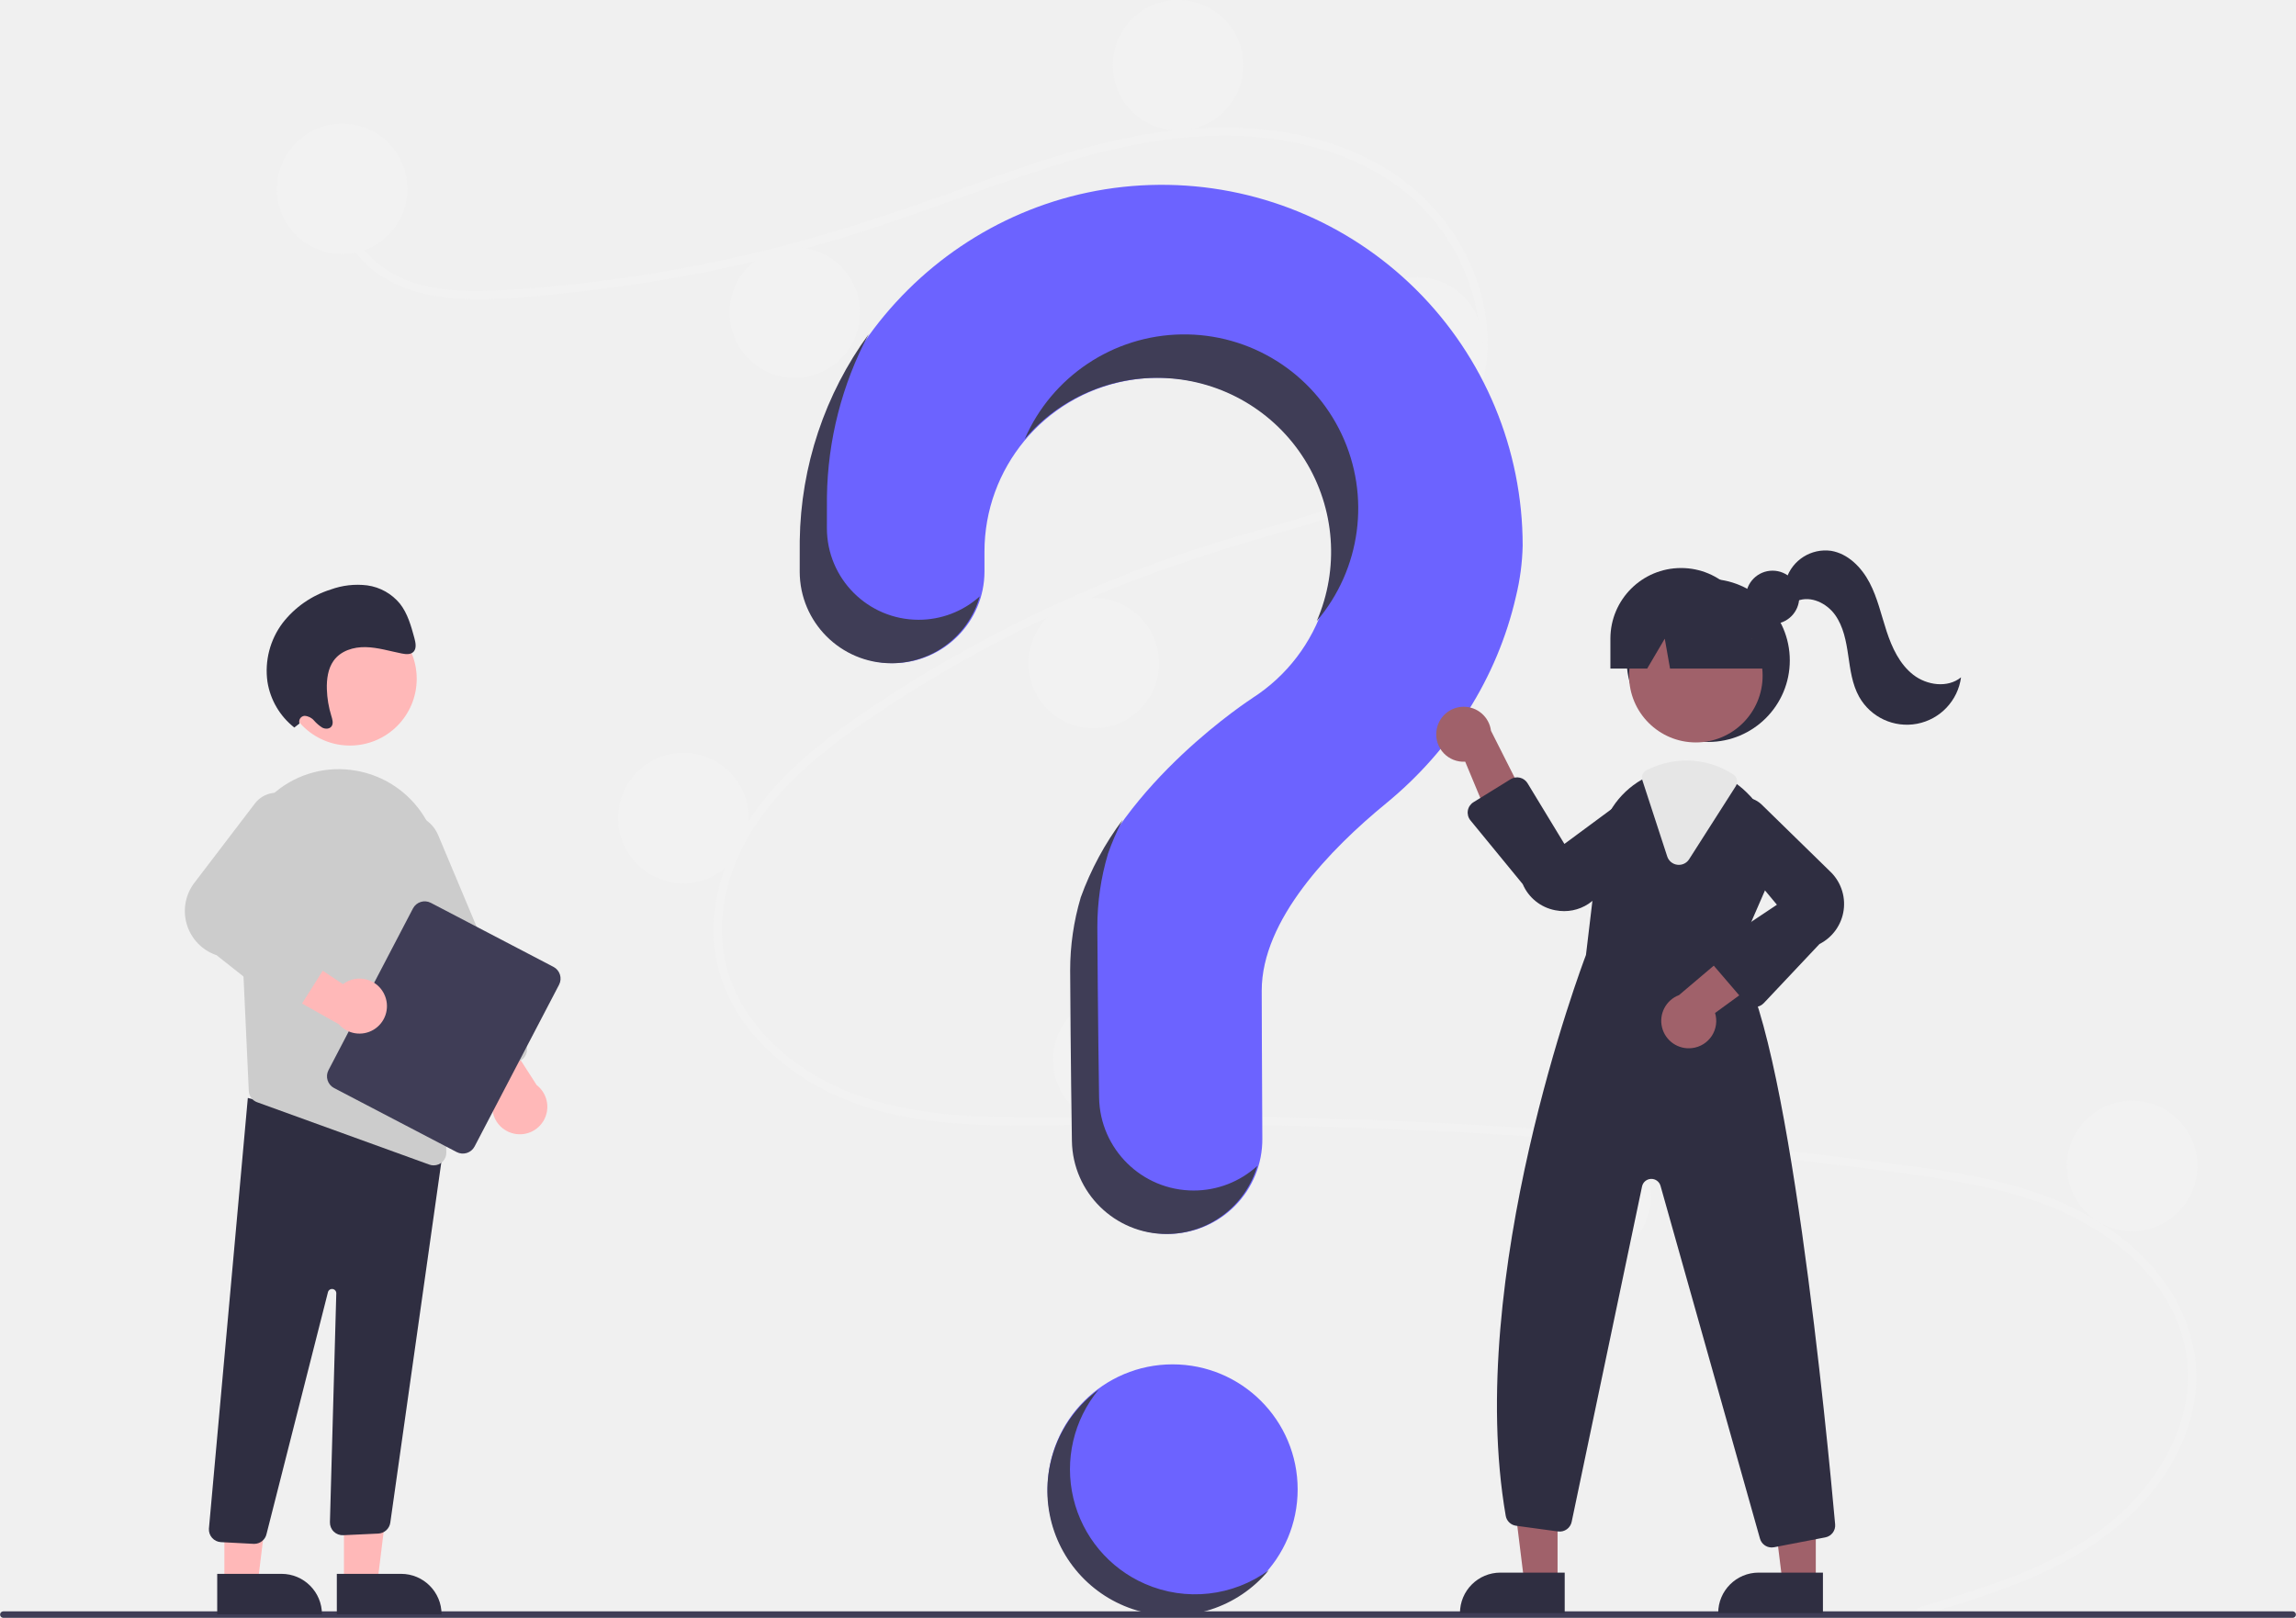
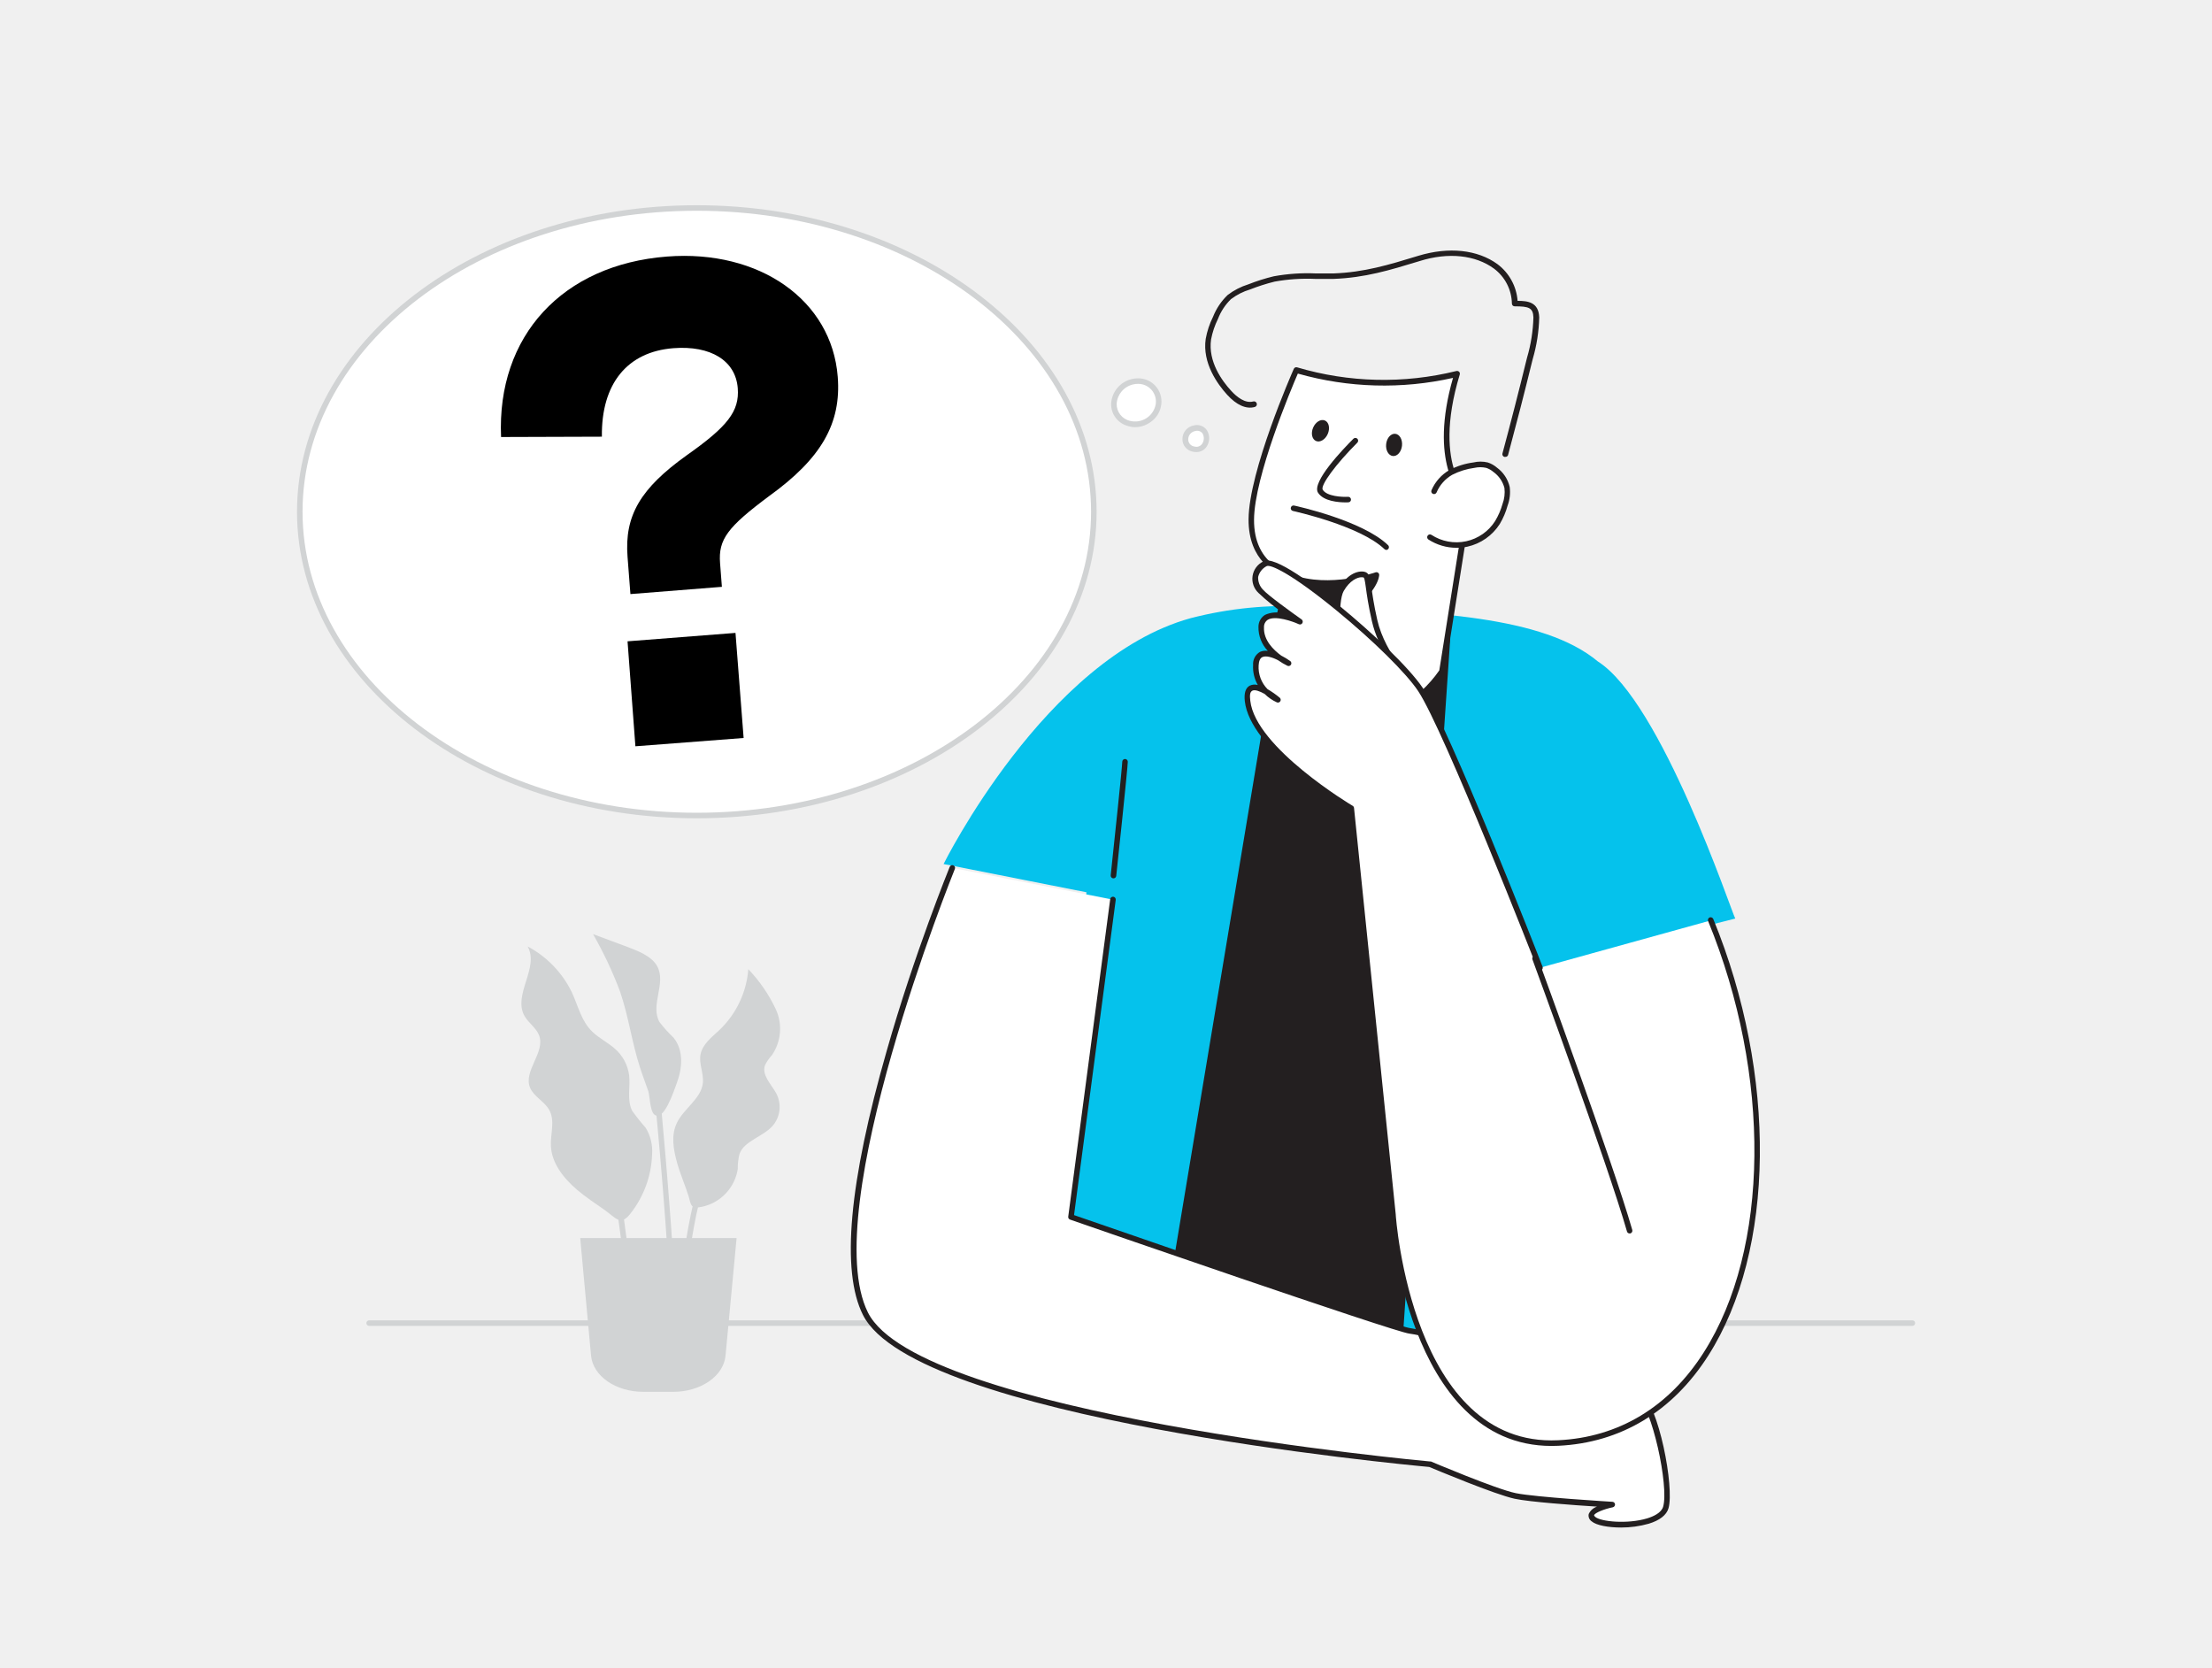
- <svg xmlns="http://www.w3.org/2000/svg" id="ef672dd0-2e16-4c9d-8107-606b55e40777" data-name="Layer 1" width="844.675" height="595.262" viewBox="0 0 844.675 595.262">
-   <circle cx="431.393" cy="548" r="46" fill="#6c63ff" />
-   <path d="M883.862,743.785c25.735-7.729,53.094-15.788,73.503-34.161,18.238-16.418,30.55-41.489,22.995-66.112-7.54-24.572-30.124-40.956-53.442-49.105-13.225-4.622-27.061-7.186-40.891-9.2-15.035-2.19-30.136-3.984-45.23-5.71q-91.677-10.486-184.044-12.811c-30.385-.765-60.764-.747-91.152-.306-27.139.394-55.722.384-80.899-11.151-19.578-8.97-37.348-25.289-42.803-46.734-6.297-24.755,5.318-49.964,21.98-67.892,8.783-9.45,19.047-17.404,29.636-24.717,11.487-7.934,23.375-15.306,35.521-22.188a494.634,494.634,0,0,1,74.767-34.468c12.746-4.634,25.68-8.633,38.728-12.321,11.017-3.115,22.068-6.234,32.716-10.477,20.583-8.204,40.161-22.1,45.395-44.881,4.96-21.591-3.403-45.031-18.065-61.071-16.963-18.557-42.539-26.692-67.06-28.008-27.528-1.478-54.422,5.412-80.297,14.156-27.597,9.326-54.599,20.049-82.778,27.603a556.958,556.958,0,0,1-85.196,15.837c-14.082,1.5-28.59,3.193-42.756,2.045-11.872-.962-23.684-4.454-32.434-12.88-7.503-7.225-11.972-17.154-10.435-27.632.279-1.903,3.17-1.094,2.893.798-1.87,12.755,6.8,24.509,17.484,30.529,12.348,6.958,27.374,6.968,41.122,6.172a537.825,537.825,0,0,0,88.515-12.796c28.593-6.531,56.164-15.866,83.704-25.839,26.156-9.472,52.897-18.716,80.84-20.767,24.246-1.78,49.752,1.752,70.874,14.423,18.564,11.136,32.215,29.707,36.565,51.018,4.25,20.825-1.636,41.785-17.4,56.317-16.321,15.046-38.701,21.479-59.557,27.404-26.452,7.514-52.337,16.298-77.392,27.703a485.824,485.824,0,0,0-72.8,40.928c-22.246,15.202-44.201,34.331-51.237,61.451-3.277,12.633-2.672,26.032,2.812,37.965,4.876,10.61,12.907,19.535,22.262,26.419,22.321,16.424,50.453,19.797,77.414,20.132,30.281.377,60.564-.645,90.855-.148q92.599,1.52,184.819,11.273,23.108,2.446,46.158,5.407c13.822,1.776,27.69,3.541,41.278,6.695,24.162,5.608,47.674,16.392,62.692,36.878a61.319,61.319,0,0,1,11.947,30.446c1.051,11.524-1.77,23.069-6.98,33.321-11.532,22.69-33.134,37.123-56.073,46.605-12.287,5.079-25.032,8.926-37.752,12.746-1.853.557-2.645-2.338-.798-2.893Z" transform="translate(-177.6623 -152.3692)" fill="#f2f2f2" />
-   <circle cx="125.893" cy="69.5" r="24" fill="#f2f2f2" />
-   <circle cx="292.393" cy="115" r="24" fill="#f2f2f2" />
-   <circle cx="433.393" cy="24" r="24" fill="#f2f2f2" />
-   <circle cx="521.393" cy="126" r="24" fill="#f2f2f2" />
-   <circle cx="402.393" cy="244" r="24" fill="#f2f2f2" />
-   <circle cx="251.393" cy="301" r="24" fill="#f2f2f2" />
-   <circle cx="411.393" cy="390" r="24" fill="#f2f2f2" />
-   <circle cx="583.393" cy="440" r="24" fill="#f2f2f2" />
-   <circle cx="784.393" cy="429" r="24" fill="#f2f2f2" />
-   <path d="M604.128,220.373c-71.892.508-130.756,58.93-131.777,130.816-.009.664-.014,5.33-.013,11.434a33.748,33.748,0,0,0,33.744,33.746h0a33.769,33.769,0,0,0,33.761-33.798c-.003-4.152-.006-7.026-.006-7.202a64,64,0,1,1,98.52,53.879l.012.014s-48.028,30.92-62.671,73.335l.012.003a94.004,94.004,0,0,0-3.874,26.768c0,3.725.219,36.321.643,62.778a34.786,34.786,0,0,0,34.79,34.222h0a34.796,34.796,0,0,0,34.794-35.011c-.147-24.229-.227-52.442-.227-54.489,0-26.045,25.125-51.995,45.764-68.917,23.766-19.487,40.868-46.043,47.737-75.999a86.762,86.762,0,0,0,2.499-18.834A132.75,132.75,0,0,0,604.128,220.373Z" transform="translate(-177.6623 -152.3692)" fill="#6c63ff" />
-   <path d="M1021.147,747.631H178.853a1.191,1.191,0,0,1,0-2.381h842.294a1.191,1.191,0,0,1,0,2.381Z" transform="translate(-177.6623 -152.3692)" fill="#3f3d56" />
-   <circle cx="628.449" cy="242.996" r="30" fill="#2f2e41" />
-   <polygon points="573.012 582.129 560.753 582.129 554.92 534.841 573.015 534.841 573.012 582.129" fill="#a0616a" />
-   <path d="M551.996,578.626h23.644a0,0,0,0,1,0,0v14.887a0,0,0,0,1,0,0H537.109a0,0,0,0,1,0,0v0A14.887,14.887,0,0,1,551.996,578.626Z" fill="#2f2e41" />
-   <polygon points="668.012 582.129 655.753 582.129 649.92 534.841 668.015 534.841 668.012 582.129" fill="#a0616a" />
-   <path d="M646.996,578.626h23.644a0,0,0,0,1,0,0v14.887a0,0,0,0,1,0,0H632.109a0,0,0,0,1,0,0v0A14.887,14.887,0,0,1,646.996,578.626Z" fill="#2f2e41" />
-   <circle cx="623.89" cy="248.61" r="24.561" fill="#a0616a" />
-   <path d="M816.191,504.775l10.99-25.25a31.383,31.383,0,0,0-6.95-35.6,31.873,31.873,0,0,0-3.07-2.67,30.935,30.935,0,0,0-18.99-6.57,32.179,32.179,0,0,0-13.4,2.98c-.36.16-.71.33-1.07.5-.69.33-1.37.69-2.03,1.06a31.678,31.678,0,0,0-15.7,23.88l-4.85,40.64c-1.22,3.19-44.74,118.39-29.52,206.34a4.467,4.467,0,0,0,3.82,3.67l15.43,2.1a4.497,4.497,0,0,0,5.01-3.53l25.89-123.41a3.503,3.503,0,0,1,6.8-.23l36.58,129.78a4.471,4.471,0,0,0,4.31,3.28,5.122,5.122,0,0,0,.87-.08l18.85-3.63a4.471,4.471,0,0,0,3.63-4.81C850.021,682.335,835.301,527.605,816.191,504.775Z" transform="translate(-177.6623 -152.3692)" fill="#2f2e41" />
-   <path d="M706.102,421.419A10.056,10.056,0,0,0,716.696,432.623l13.729,32.992,10.385-15.394-14.629-28.97a10.11,10.11,0,0,0-20.079.169Z" transform="translate(-177.6623 -152.3692)" fill="#a0616a" />
-   <path d="M800.19,537.996a10.056,10.056,0,0,0,8.427-12.913l28.885-21.038-17.39-6.512-24.764,20.977a10.11,10.11,0,0,0,4.842,19.487Z" transform="translate(-177.6623 -152.3692)" fill="#a0616a" />
-   <path d="M753.102,487.61a17.057,17.057,0,0,1-3.298-.325,16.305,16.305,0,0,1-11.948-9.616l-19.234-23.453a4.501,4.501,0,0,1,1.111-6.681l13.684-8.471a4.5,4.5,0,0,1,6.215,1.49l13.556,22.334L779.15,443.702A9.721,9.721,0,0,1,790.46,459.264l-25.912,23.637A16.253,16.253,0,0,1,753.102,487.61Z" transform="translate(-177.6623 -152.3692)" fill="#2f2e41" />
-   <path d="M823.252,522.883c-.035,0-.071,0-.106-.001a4.508,4.508,0,0,1-3.311-1.57l-12.166-14.193a4.5,4.5,0,0,1,.92-6.673l22.781-15.188-20.638-24.812a9.721,9.721,0,0,1,14.887-12.183l25.084,24.513a16.525,16.525,0,0,1-3.675,26.94l-20.501,21.754A4.507,4.507,0,0,1,823.252,522.883Z" transform="translate(-177.6623 -152.3692)" fill="#2f2e41" />
-   <path d="M795.307,470.584a4.632,4.632,0,0,1-.584-.037,4.461,4.461,0,0,1-3.71-3.069l-9.142-28.029a3.083,3.083,0,0,1,1.594-3.725l.297-.14c.269-.128.535-.254.807-.375a32.574,32.574,0,0,1,13.603-3.023,31.327,31.327,0,0,1,17.161,5.157,3.13,3.13,0,0,1,.901,4.294L799.084,468.504A4.455,4.455,0,0,1,795.307,470.584Z" transform="translate(-177.6623 -152.3692)" fill="#e6e6e6" />
-   <circle cx="652.101" cy="219.786" r="9.817" fill="#2f2e41" />
-   <path d="M796.111,361.365h0a26,26,0,0,0-26,26v11h13.529l6.471-11,1.941,11h41.059l-11-11A26,26,0,0,0,796.111,361.365Z" transform="translate(-177.6623 -152.3692)" fill="#2f2e41" />
-   <path d="M834.809,365.431a15.15,15.15,0,0,1,16.481-10.396c6.256,1.046,11.202,6.075,14.149,11.691s4.308,11.903,6.289,17.928,4.791,12.084,9.793,15.984,12.677,4.958,17.59.946a20.118,20.118,0,0,1-37.477,7.181c-2.592-4.612-3.261-10.017-4.03-15.251s-1.767-10.65-4.862-14.94-8.888-7.093-13.804-5.139Z" transform="translate(-177.6623 -152.3692)" fill="#2f2e41" />
-   <path d="M515.609,380.408h0a33.748,33.748,0,0,1-33.744-33.746c-0-6.104.004-10.771.013-11.434a131.507,131.507,0,0,1,15.359-59.909,131.803,131.803,0,0,0-25.359,75.909c-.009.664-.014,5.33-.013,11.434a33.748,33.748,0,0,0,33.744,33.746h0A33.773,33.773,0,0,0,538.097,371.817,33.622,33.622,0,0,1,515.609,380.408Z" transform="translate(-177.6623 -152.3692)" fill="#3f3d56" />
-   <path d="M606.415,291.478a64.004,64.004,0,0,1,55.659,89.413,63.997,63.997,0,1,0-107.426-66.985A63.871,63.871,0,0,1,606.415,291.478Z" transform="translate(-177.6623 -152.3692)" fill="#3f3d56" />
-   <path d="M616.797,590.408h0a34.787,34.787,0,0,1-34.79-34.222c-.423-26.456-.643-59.052-.643-62.778a94.004,94.004,0,0,1,3.874-26.768l-.012-.003a95.069,95.069,0,0,1,5.494-12.701,110.047,110.047,0,0,0-15.494,28.701l.012.003a94.004,94.004,0,0,0-3.874,26.768c0,3.725.219,36.321.643,62.778a34.787,34.787,0,0,0,34.79,34.222h0a34.803,34.803,0,0,0,33.402-25.048A34.66,34.66,0,0,1,616.797,590.408Z" transform="translate(-177.6623 -152.3692)" fill="#3f3d56" />
-   <polygon points="126.541 582.585 138.8 582.584 144.633 535.296 126.538 535.297 126.541 582.585" fill="#ffb8b8" />
-   <path d="M301.576,731.451H340.107a0,0,0,0,1,0,0v14.887a0,0,0,0,1,0,0H316.463A14.887,14.887,0,0,1,301.576,731.451v0A0,0,0,0,1,301.576,731.451Z" transform="translate(464.0541 1325.404) rotate(179.9974)" fill="#2f2e41" />
-   <polygon points="82.541 582.585 94.8 582.584 100.633 535.296 82.538 535.297 82.541 582.585" fill="#ffb8b8" />
-   <path d="M257.576,731.451H296.107a0,0,0,0,1,0,0v14.887a0,0,0,0,1,0,0H272.463A14.887,14.887,0,0,1,257.576,731.451v0A0,0,0,0,1,257.576,731.451Z" transform="translate(376.0541 1325.406) rotate(179.9974)" fill="#2f2e41" />
-   <path d="M270.917,720.411l-11.975-.63a4.673,4.673,0,0,1-4.419-4.967l14.313-158.466,65.911,17.786,6.35-1.732L321.239,712.686a4.696,4.696,0,0,1-4.358,3.945l-12.909.601a4.674,4.674,0,0,1-4.931-4.796l2.339-84.196a1.558,1.558,0,0,0-3.083-.36L275.739,716.692a4.646,4.646,0,0,1-4.569,3.725C271.086,720.418,271.002,720.416,270.917,720.411Z" transform="translate(-177.6623 -152.3692)" fill="#2f2e41" />
-   <circle cx="128.742" cy="249.759" r="24.561" fill="#ffb8b8" />
-   <path d="M265.512,474.287l2.701,58.267.976,21.199a4.642,4.642,0,0,0,3.074,4.175l63.336,22.943a4.477,4.477,0,0,0,1.6.28,4.644,4.644,0,0,0,4.664-4.788L339.266,471.597A36.93,36.93,0,0,0,308.522,435.92c-.613-.093-1.236-.187-1.859-.27a36.249,36.249,0,0,0-29.165,9.441,37.236,37.236,0,0,0-11.986,29.196Z" transform="translate(-177.6623 -152.3692)" fill="#ccc" />
-   <path d="M365.855,569.245a10.064,10.064,0,0,1-5.369-15.227l-21.478-28.56,18.534-1.147,17.554,27.297a10.111,10.111,0,0,1-9.242,17.637Z" transform="translate(-177.6623 -152.3692)" fill="#ffb8b8" />
-   <path d="M350.753,548.85a4.644,4.644,0,0,1-2.541-2.518L315.854,469.237a12.463,12.463,0,1,1,22.984-9.647l32.358,77.095a4.679,4.679,0,0,1-2.5,6.118l-14.365,6.029a4.642,4.642,0,0,1-3.577.017Z" transform="translate(-177.6623 -152.3692)" fill="#ccc" />
-   <path d="M298.508,546.131,329.587,486.622a4.878,4.878,0,0,1,6.575-2.063l45.112,23.56a4.878,4.878,0,0,1,2.063,6.575l-31.079,59.509a4.878,4.878,0,0,1-6.575,2.063L300.571,552.706A4.878,4.878,0,0,1,298.508,546.131Z" transform="translate(-177.6623 -152.3692)" fill="#3f3d56" />
-   <path d="M319.351,518.943a10.064,10.064,0,0,0-15.517-4.46l-29.778-19.754-.051,18.57L302.29,529.21a10.111,10.111,0,0,0,17.06-10.267Z" transform="translate(-177.6623 -152.3692)" fill="#ffb8b8" />
-   <path d="M281.701,523.119l-24.337-19.278a17.163,17.163,0,0,1-7.823-27.135l22.097-28.96a10.096,10.096,0,0,1,17.13,10.284l-17.484,28.6,25.694,12.187a4.674,4.674,0,0,1,1.948,6.72l-10.372,16.414a4.682,4.682,0,0,1-3.167,2.111c-.026.004-.051.008-.077.012A4.696,4.696,0,0,1,281.701,523.119Z" transform="translate(-177.6623 -152.3692)" fill="#ccc" />
-   <path d="M287.845,418.574a2.135,2.135,0,0,1,1.856-2.819,4.93,4.93,0,0,1,3.476,1.715,13.833,13.833,0,0,0,3.071,2.637c1.188.599,2.8.514,3.477-.628.636-1.072.2-2.508-.185-3.753a36.907,36.907,0,0,1-1.63-9.77c-.111-3.7.411-7.562,2.46-10.448,2.644-3.725,7.371-5.139,11.845-5.036s8.875,1.484,13.307,2.357c1.53.301,3.328.456,4.352-.73,1.088-1.261.688-3.301.226-5.004-1.201-4.417-2.475-8.985-5.265-12.552a18.898,18.898,0,0,0-12.061-6.79,28.938,28.938,0,0,0-13.462,1.528,36.096,36.096,0,0,0-17.683,12.319,29.236,29.236,0,0,0-5.578,21.6,26.667,26.667,0,0,0,9.886,16.855Z" transform="translate(-177.6623 -152.3692)" fill="#2f2e41" />
-   <path d="M598.92,735.149a45.994,45.994,0,0,1-17.07-71.489,45.997,45.997,0,1,0,62.569,66.464A45.969,45.969,0,0,1,598.92,735.149Z" transform="translate(-177.6623 -152.3692)" fill="#3f3d56" />
+ <svg xmlns="http://www.w3.org/2000/svg" viewBox="0 0 400 300" width="406" height="306" class="illustration styles_illustrationTablet__1DWOa">
+   <g id="_24" data-name="#24">
+     <path d="M345.82,239H66.75a.5.5,0,0,1,0-1H345.82a.5.5,0,0,1,0,1Z" fill="#d1d3d4" />
+     <ellipse cx="125.97" cy="91.79" rx="71.8" ry="54.93" fill="#fff" />
+     <path d="M126,147.22c-39.86,0-72.29-24.86-72.29-55.43S86.11,36.37,126,36.37s72.3,24.86,72.3,55.42S165.84,147.22,126,147.22Zm0-109.85c-39.31,0-71.29,24.41-71.29,54.42s32,54.43,71.29,54.43,71.3-24.41,71.3-54.43S165.29,37.37,126,37.37Z" fill="#d1d3d4" />
+     <path d="M205.76,68.16a4.63,4.63,0,0,0-1,.14c-3.75,1-4.8,6.14-.59,7.52a4.28,4.28,0,0,0,5.35-3.48A3.71,3.71,0,0,0,205.76,68.16Z" fill="#fff" />
+     <path d="M205.28,76.5a4.23,4.23,0,0,1-1.28-.2,4.07,4.07,0,0,1-3.07-4.06,4.84,4.84,0,0,1,3.69-4.43,4.45,4.45,0,0,1,1.14-.14h0A4.19,4.19,0,0,1,210,72.39a4.54,4.54,0,0,1-2.12,3.31A4.8,4.8,0,0,1,205.28,76.5Zm.48-7.83a3.39,3.39,0,0,0-.89.11,3.83,3.83,0,0,0-2.94,3.49,3.09,3.09,0,0,0,2.38,3.08A3.78,3.78,0,0,0,209,72.29a3.2,3.2,0,0,0-3.23-3.62Zm0-.5h0Z" fill="#d1d3d4" />
+     <path d="M293.12,170.59l20.67-5.24c-.78-1.48-13.34-39.17-24.86-46.5-9.89-8.22-29.75-9-52.24-9.9a69.28,69.28,0,0,0-21.4,2.09c-26.23,7.25-44.66,44.45-44.66,44.45l25.84,5.11s-4.11,38.42-7.71,85.26c0,0,41.18,9.27,105.52,5.66C294.28,251.52,292.51,177.25,293.12,170.59Z" fill="#05c2ec" />
+     <polygon points="230.22 122.02 208.84 250.41 252.29 253.55 261.71 114.67 230.22 122.02" fill="#231f20" />
+     <path d="M252.29,254.05h0l-43.44-3.14a.52.52,0,0,1-.36-.19.54.54,0,0,1-.1-.39l21.38-128.39a.48.48,0,0,1,.37-.4l31.5-7.36a.46.46,0,0,1,.43.11.49.49,0,0,1,.18.41l-9.42,138.88a.49.49,0,0,1-.17.34A.51.51,0,0,1,252.29,254.05ZM209.43,250l42.4,3.07,9.34-137.72-30.52,7.13Z" fill="#231f20" />
+     <path d="M233.08,103.26l-4,16.77s3.43,11.31,14.8,10.44a22.72,22.72,0,0,0,16.85-9.84l4.89-30.9s-7.41-5.65-2.16-22.88a55,55,0,0,1-29.08-.67s-8.07,18.3-8.13,27S233.08,103.26,233.08,103.26Z" fill="#fff" />
+     <path d="M242.69,131c-10.65,0-14-10.73-14.07-10.85a.57.57,0,0,1,0-.26l3.88-16.31c-1.65-.53-6.77-2.83-6.72-10.43.06-8.7,7.84-26.44,8.18-27.19a.49.49,0,0,1,.59-.28,55,55,0,0,0,28.8.67.52.52,0,0,1,.5.13.49.49,0,0,1,.12.5c-2.65,8.71-2,14.33-.92,17.51A10.66,10.66,0,0,0,266,89.34a.5.5,0,0,1,.19.47l-4.9,30.9a.36.36,0,0,1-.07.18A23.37,23.37,0,0,1,243.94,131C243.51,131,243.09,131,242.69,131Zm-13.07-11c.42,1.27,3.91,10.74,14.25,10a22.4,22.4,0,0,0,16.4-9.52l4.84-30.52c-1.26-1.14-6.72-7.17-2.36-22.37a56.93,56.93,0,0,1-28.06-.78c-1.18,2.73-7.87,18.61-7.92,26.4-.06,8.15,6.15,9.53,6.41,9.59a.43.43,0,0,1,.32.22.47.47,0,0,1,.07.38Z" fill="#231f20" />
+     <path d="M259.32,88.15a7.25,7.25,0,0,1,3-3.43,12.79,12.79,0,0,1,4.15-1.3,5.32,5.32,0,0,1,2.38,0,4.23,4.23,0,0,1,1.46.82,5.56,5.56,0,0,1,2.19,3.2,6.52,6.52,0,0,1-.37,3.14,13.18,13.18,0,0,1-1.38,3.2,8.78,8.78,0,0,1-12.22,2.65" fill="#fff" />
+     <path d="M263.39,98.31a9.34,9.34,0,0,1-5.09-1.5.5.5,0,0,1-.14-.69.49.49,0,0,1,.69-.15,8.28,8.28,0,0,0,11.52-2.5,12.74,12.74,0,0,0,1.33-3.07,6.22,6.22,0,0,0,.35-2.91,5.16,5.16,0,0,0-2-2.9,3.85,3.85,0,0,0-1.29-.73,4.91,4.91,0,0,0-2.15,0,12.39,12.39,0,0,0-4,1.25,6.66,6.66,0,0,0-2.83,3.19.5.5,0,0,1-.92-.4,7.73,7.73,0,0,1,3.26-3.66,13,13,0,0,1,4.31-1.36,5.57,5.57,0,0,1,2.6,0,4.69,4.69,0,0,1,1.63.91A6,6,0,0,1,273,87.3a7.06,7.06,0,0,1-.38,3.39A13.22,13.22,0,0,1,271.21,94a9.35,9.35,0,0,1-5.87,4.11A9.16,9.16,0,0,1,263.39,98.31Z" fill="#231f20" />
+     <path d="M231.5,111.65a14.41,14.41,0,0,0,11.8-1.82c5.58-3.86,5.6-6.63,5.6-6.63s-8.47,3-15.41.39Z" fill="#231f20" />
+     <path d="M235.5,112.7a14.59,14.59,0,0,1-4.16-.57.5.5,0,0,1-.33-.59l2-8.07a.55.55,0,0,1,.26-.32.51.51,0,0,1,.4,0c6.69,2.51,15-.37,15.07-.4a.51.51,0,0,1,.46.07.46.46,0,0,1,.2.41c0,.12-.09,3.06-5.81,7A14,14,0,0,1,235.5,112.7Zm-3.4-1.4A13.92,13.92,0,0,0,243,109.42c3.56-2.46,4.77-4.45,5.18-5.47-2.3.67-8.68,2.19-14.35.3Z" fill="#231f20" />
+     <path d="M245.13,79s-7.39,7.37-6.33,9.12,5,1.52,5,1.52" fill="#fff" />
+     <path d="M243.33,90.1c-1.21,0-4-.18-5-1.77-1.17-1.94,4.61-7.94,6.41-9.74a.5.5,0,0,1,.71.71c-3.86,3.85-6.73,7.74-6.26,8.51.74,1.22,3.56,1.34,4.58,1.28a.5.5,0,0,1,.53.47.49.49,0,0,1-.47.53Z" fill="#231f20" />
+     <ellipse cx="252.11" cy="79.71" rx="2.02" ry="1.44" transform="translate(144.82 321.38) rotate(-83.61)" fill="#231f20" />
+     <ellipse cx="238.77" cy="77.13" rx="2.02" ry="1.44" transform="translate(72.74 265.27) rotate(-66.47)" fill="#231f20" />
+     <path d="M250.71,98.7a.52.52,0,0,1-.35-.14c-4.44-4.26-16.44-6.88-16.56-6.91a.49.49,0,0,1-.38-.59.5.5,0,0,1,.59-.39c.5.11,12.39,2.71,17,7.17a.5.5,0,0,1-.34.86Z" fill="#231f20" />
+     <line x1="298.05" y1="194.39" x2="312.81" y2="205.71" fill="#fff" />
+     <path d="M312.8,206.21a.49.49,0,0,1-.3-.1l-14.75-11.32a.52.52,0,0,1-.1-.71.51.51,0,0,1,.7-.09l14.76,11.33a.5.5,0,0,1-.31.89Z" fill="#231f20" />
+     <path d="M272.17,81.87l-.13,0a.5.5,0,0,1-.35-.61c1.49-5.54,2.94-11.18,4.31-16.78l.15-.59a28.53,28.53,0,0,0,1.14-7.24c-.06-1.76-.86-2-3.38-2a.49.49,0,0,1-.36-.14.51.51,0,0,1-.15-.35,8.07,8.07,0,0,0-3.24-6.33c-3.34-2.45-8.23-3-13.43-1.37l-.26.08c-5.18,1.58-9.65,2.94-15.31,3.15-1.09,0-2.22,0-3.31,0a33.34,33.34,0,0,0-7.35.49,35.46,35.46,0,0,0-4.45,1.42,10.91,10.91,0,0,0-3.45,1.75,9.92,9.92,0,0,0-2.35,3.57A14.35,14.35,0,0,0,219,60.64c-.58,4,2,7.51,3.63,9.28,1,1.1,2.52,2.33,4,1.93a.5.5,0,1,1,.27,1c-1.56.43-3.29-.34-5-2.22s-4.52-5.73-3.87-10.1a15,15,0,0,1,1.33-4A11.14,11.14,0,0,1,222,52.6a12.06,12.06,0,0,1,3.75-1.93,34.4,34.4,0,0,1,4.58-1.45,33.82,33.82,0,0,1,7.58-.52c1.08,0,2.19,0,3.27,0,5.52-.21,9.94-1.55,15.05-3.11l.26-.08c5.5-1.67,10.71-1.11,14.31,1.52a9.15,9.15,0,0,1,3.63,6.63c1.8,0,3.82.2,3.91,3a29.27,29.27,0,0,1-1.17,7.51l-.15.59c-1.37,5.6-2.83,11.25-4.32,16.8A.5.5,0,0,1,272.17,81.87Z" fill="#231f20" />
+     <path d="M255.71,123.51s-5.65-5.42-7.15-12.05-.92-8.06-1.95-8.29-2.77.47-4.06,2.73-.94,10.21,1.16,13.41S255.71,123.51,255.71,123.51Z" fill="#fff" />
+     <path d="M255.71,124h-.05c-.41-.05-10.16-1.07-12.37-4.43s-2.59-11.47-1.17-13.93,3.3-3.25,4.59-3c.93.2,1,1,1.27,2.69.17,1.24.42,3.12,1.07,6,1.45,6.4,6.95,11.75,7,11.8a.53.53,0,0,1,.11.57A.51.51,0,0,1,255.71,124Zm-9.48-20.37c-.81,0-2.17.62-3.25,2.5s-.9,9.78,1.15,12.89c1.38,2.11,7,3.33,10.25,3.81-1.72-1.9-5.16-6.21-6.3-11.27-.66-2.9-.92-4.81-1.09-6.07-.2-1.45-.27-1.79-.49-1.84A1.14,1.14,0,0,0,246.23,103.64Z" fill="#231f20" />
+     <path d="M172.2,156.19S147.08,218,156.5,236.8,258.57,264,258.57,264s11.78,5,15.44,5.76,17.54,1.57,17.54,1.57-5.24,1-3.41,2.61,12,1.57,13.09-2.09-1.83-18.32-5-20.68-38.74-11-41.35-11.25-61.24-20.59-61.24-20.59l7.59-57.4" fill="#fff" />
+     <path d="M293.15,275.46c-2.33,0-4.48-.39-5.33-1.12a1.27,1.27,0,0,1-.53-1.32,2.53,2.53,0,0,1,1.5-1.34c-4.25-.27-12.19-.84-14.88-1.42-3.56-.76-14.38-5.3-15.46-5.75-4.78-.44-93-8.72-102.4-27.49-4-7.93-2.52-24,4.29-47.73,5-17.62,11.34-33.13,11.4-33.29a.5.5,0,0,1,.93.38c-.25.62-24.93,61.77-15.72,80.2s100.74,26.86,101.67,26.94a.33.33,0,0,1,.14,0c.12.05,11.78,5,15.36,5.73s17.32,1.55,17.46,1.56a.5.5,0,0,1,.47.46.52.52,0,0,1-.4.53c-1.51.3-3.27,1-3.39,1.44,0,.07.09.2.21.3,1,.86,5.8,1.34,9.38.27,1.14-.35,2.58-1,2.9-2.12,1.06-3.7-2-18-4.79-20.14s-37.93-10.84-41.1-11.15c-2.65-.27-59-19.79-61.36-20.62a.49.49,0,0,1-.33-.53l7.59-57.41a.5.5,0,1,1,1,.13l-7.54,57c20.37,7.06,58.74,20.23,60.75,20.43s38.17,8.78,41.6,11.35,6.22,17.47,5.15,21.22c-.35,1.23-1.59,2.2-3.57,2.8A18.14,18.14,0,0,1,293.15,275.46Z" fill="#231f20" />
+     <path d="M278.46,174.25s-16.87-43.2-21.61-50.31-25.54-24.47-28.13-22.74-1.83,3.66-.75,5,7.11,5.49,7.11,5.49-6.79-3.12-7,1,5,6.58,5,6.58-5.71-4.21-5.93.32a6.66,6.66,0,0,0,4,6.25s-6.08-5.16-5.5.22c1,8.84,18.76,19.4,18.76,19.4l7.54,73.47s2.7,42.61,29.89,41.32c34.89-1.66,45-52,27.56-94.57" fill="#fff" />
+     <path d="M280.58,260.71c-26.24,0-29.16-41.4-29.19-41.82l-7.51-73.2c-2.14-1.3-17.84-11.1-18.78-19.65-.16-1.46.14-2.4.89-2.8a2.06,2.06,0,0,1,1.46-.12,6.5,6.5,0,0,1-.85-3.62,2.52,2.52,0,0,1,1.25-2.37,2.56,2.56,0,0,1,1.41-.18,6.12,6.12,0,0,1-1.69-4.35,2.54,2.54,0,0,1,1.16-2.15,5,5,0,0,1,3.42-.27,38.17,38.17,0,0,1-4.57-3.7,3.49,3.49,0,0,1,.86-5.7c1.9-1.27,9.5,4.52,13.85,8.09,5.61,4.59,12.41,10.95,15,14.79,4.71,7.08,21,48.64,21.66,50.41a.5.5,0,0,1-.29.64.48.48,0,0,1-.64-.28c-.17-.43-16.91-43.22-21.57-50.21-2.17-3.26-8.1-9.12-14.77-14.58-8.07-6.61-12-8.44-12.66-8a3,3,0,0,0-1.51,1.95,3.09,3.09,0,0,0,.86,2.27c.85,1,5.35,4.24,7,5.4a.5.5,0,0,1,.14.66.49.49,0,0,1-.64.21c-1.1-.51-4.25-1.63-5.62-.8a1.53,1.53,0,0,0-.68,1.34c-.12,2.32,1.7,4.1,3.11,5.13a12.68,12.68,0,0,1,1.65,1,.5.5,0,0,1-.51.85,12.32,12.32,0,0,1-1.69-1c-1-.53-2.19-.89-2.85-.58-.41.19-.64.7-.68,1.51a5.63,5.63,0,0,0,1.61,4.29,16.19,16.19,0,0,1,2.21,1.55.5.5,0,0,1,.1.64.5.5,0,0,1-.62.2,7.64,7.64,0,0,1-2.22-1.53c-.91-.51-1.77-.82-2.22-.58s-.48.83-.37,1.81c.93,8.49,18.34,18.92,18.51,19a.51.51,0,0,1,.25.38l7.54,73.47c0,.44,2.94,42.15,29.36,40.87,10.95-.52,20.05-6,26.34-15.88,11.92-18.71,12.24-50.06.79-78a.51.51,0,0,1,.27-.65.52.52,0,0,1,.66.27c11.56,28.23,11.21,59.94-.88,78.92-6.46,10.15-15.85,15.8-27.13,16.34Z" fill="#231f20" />
+     <path d="M277.59,172.59s13.61,37,17.1,49.2" fill="#fff" />
+     <path d="M294.69,222.29a.49.49,0,0,1-.48-.36c-3.45-12.05-16.95-48.8-17.09-49.17a.5.5,0,1,1,.94-.34c.13.37,13.65,37.15,17.11,49.24a.51.51,0,0,1-.34.62Z" fill="#231f20" />
+     <path d="M203.44,137c0,1.05-2.1,20.59-2.1,20.59" fill="#231f20" />
+     <path d="M201.34,158.08h-.05a.5.5,0,0,1-.44-.55c.58-5.42,2.09-19.69,2.09-20.53a.5.5,0,1,1,1,0c0,1.06-2,19.84-2.09,20.64A.5.5,0,0,1,201.34,158.08Z" fill="#231f20" />
+     <path d="M113.48,99.94c-.58-7.47,2.36-12.38,10.65-18.32,7.47-5.26,9.6-8,9.28-12.17-.39-5-4.91-7.75-11.65-7.23-8.33.65-13.05,6.43-12.92,16l-18.23.06c-.8-18.29,11.13-31.17,30-32.63,16.78-1.3,29.81,7.91,30.88,21.75.66,8.45-3,14.77-12.37,21.53-7.57,5.64-9.24,7.86-8.91,12.15l.33,4.29L114,106.68Zm0,15.28L133,113.7l1.47,19L114.9,134.2Z" />
+     <path d="M215.85,80.47c2.87.58,3.18-4.33.15-3.78A1.92,1.92,0,0,0,215.85,80.47Z" fill="#fff" />
+     <path d="M216.31,81a2.74,2.74,0,0,1-.56-.06h0a2.29,2.29,0,0,1-1.93-2.31,2.5,2.5,0,0,1,2.09-2.45,2.18,2.18,0,0,1,2.34.88,2.74,2.74,0,0,1-.08,3A2.18,2.18,0,0,1,216.31,81ZM216,80a1.26,1.26,0,0,0,1.4-.51,1.79,1.79,0,0,0,.06-1.85,1.2,1.2,0,0,0-1.32-.44,1.53,1.53,0,0,0-1.27,1.48A1.29,1.29,0,0,0,216,80Z" fill="#d1d3d4" />
+     <path d="M117.92,208a8.09,8.09,0,0,0-1.16-4.82,38.46,38.46,0,0,1-2.44-3.06c-1-2-.31-4.27-.55-6.42a7.7,7.7,0,0,0-2.55-4.79c-1.27-1.14-2.9-1.92-4.12-3.11-2-1.94-2.56-4.68-3.69-7.11a18.55,18.55,0,0,0-8-8.3c2.17,3.87-2.77,8.79-.53,12.63.71,1.21,2.06,2.1,2.58,3.39,1.26,3.11-2.92,6.48-1.59,9.57.67,1.54,2.54,2.43,3.4,3.89,1.17,2,.25,4.36.35,6.59.13,3.07,2.24,5.81,4.74,7.94,1.56,1.32,3.29,2.47,5,3.66,2,1.43,2.87,2.94,4.64.64A18.26,18.26,0,0,0,117.92,208Z" fill="#d1d3d4" />
+     <path d="M122.42,209.45c-.65-2.38-1.11-4.95,0-7.19,1.24-2.54,4.31-4.33,4.67-7.07.24-1.8-.79-3.62-.39-5.39s2-3,3.39-4.29a17,17,0,0,0,5.23-11,27.11,27.11,0,0,1,5,7.3,8.44,8.44,0,0,1-.73,8.24,7.58,7.58,0,0,0-1.26,1.83c-.61,1.75,1.08,3.38,2,5a5.25,5.25,0,0,1-.61,5.95c-1.77,2-5.18,2.72-6,5.1a10.69,10.69,0,0,0-.31,2.71,8.29,8.29,0,0,1-6.44,6.82c-2.1.44-2-.29-2.43-1.85C123.9,213.57,123,211.54,122.42,209.45Z" fill="#d1d3d4" />
+     <path d="M115.76,192.37c-1.49-4.56-2.09-9.33-3.65-13.87a72.07,72.07,0,0,0-4.87-10.34l6.38,2.38c2,.77,4.26,1.67,5.23,3.44,1.68,3.09-1.34,7.05.42,10.1a24.7,24.7,0,0,0,2.53,2.81c1.88,2.34,1.59,5.56.56,8.28-.44,1.17-2.38,7.23-4.11,5.55-.69-.68-.75-3.19-1-4.11C116.77,195.19,116.22,193.79,115.76,192.37Z" fill="#d1d3d4" />
+     <path d="M114.84,234.57c-1.12-8.25-2.09-15.41-2.1-15.53l-1,.13c0,.12,1,7.2,2.08,15.4Z" fill="#d1d3d4" />
+     <path d="M123.46,234.57c1.37-10.66,2.79-18.57,3.59-19.45l-.74-.67c-1.11,1.22-2.61,10.47-3.85,20.12Z" fill="#d1d3d4" />
+     <path d="M122.24,234.57c-1.09-19.27-3-38.39-3-38.64l-1,.1c0,.25,2,19.32,3,38.54Z" fill="#d1d3d4" />
+     <path d="M104.92,223.12H133.2l-2,21.26c-.34,3.68-4.46,6.54-9.42,6.54h-5.47c-5,0-9.08-2.86-9.43-6.54Z" fill="#d1d3d4" />
+   </g>
</svg>
